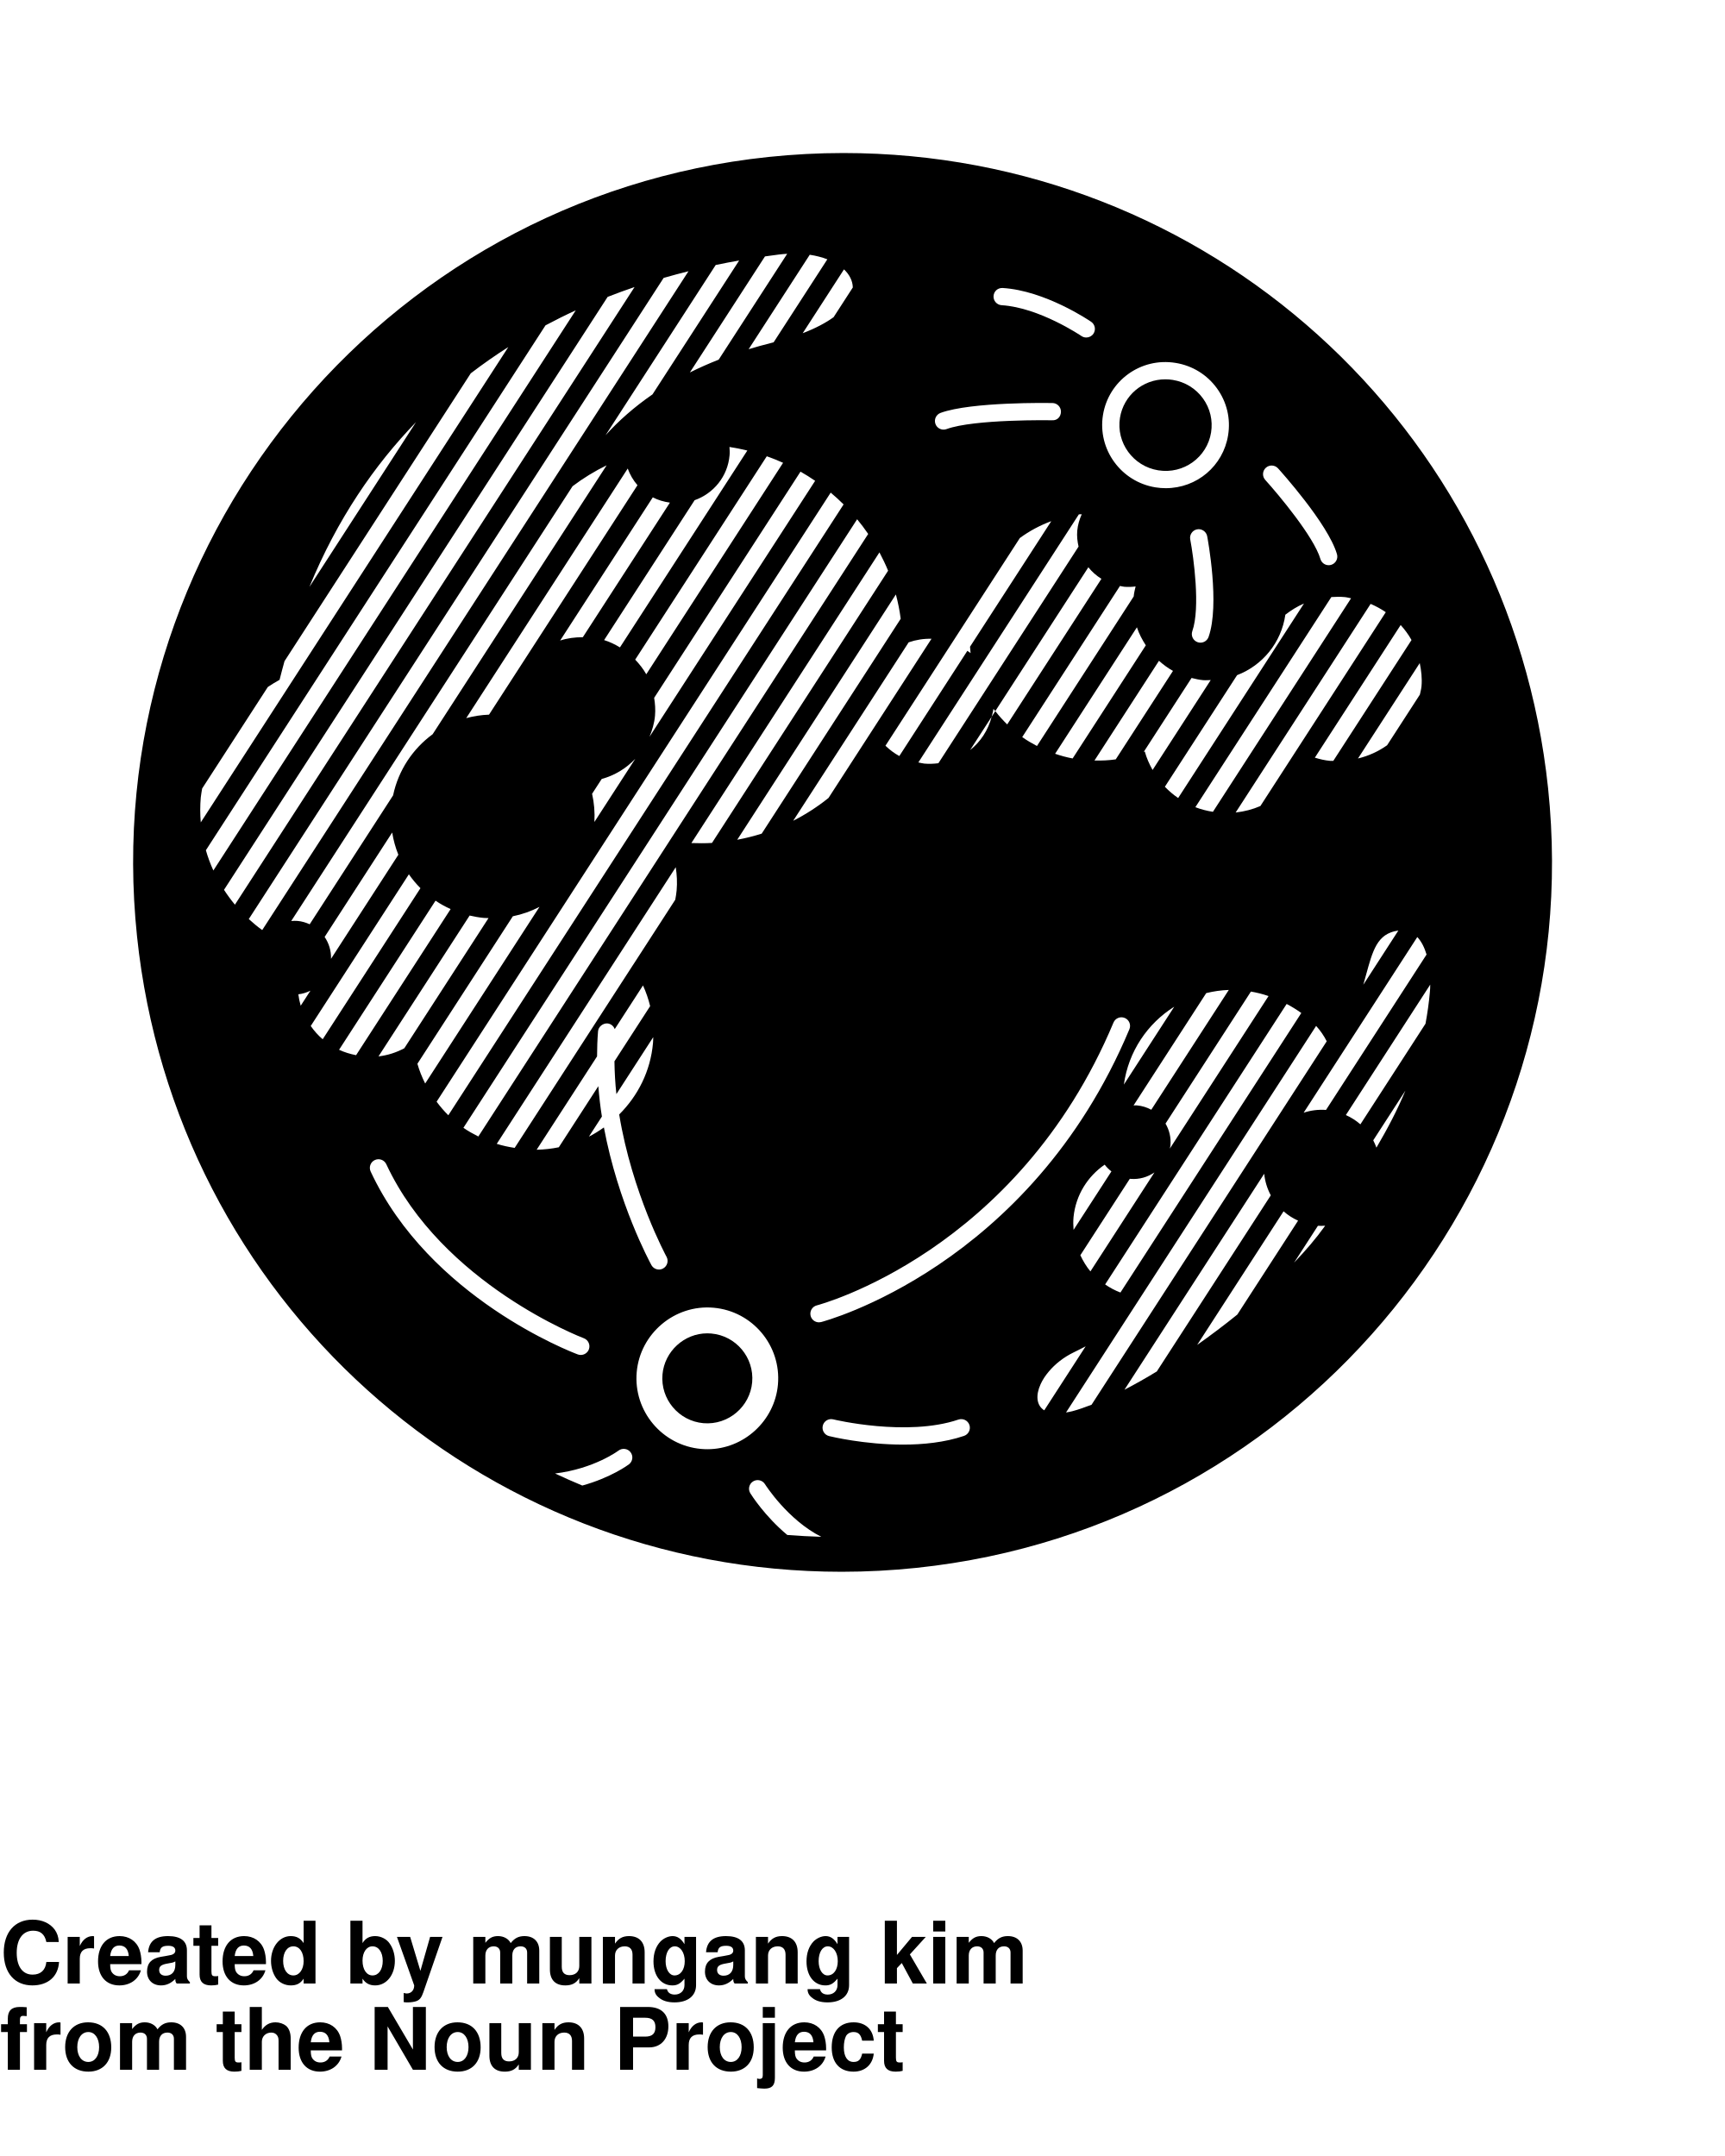
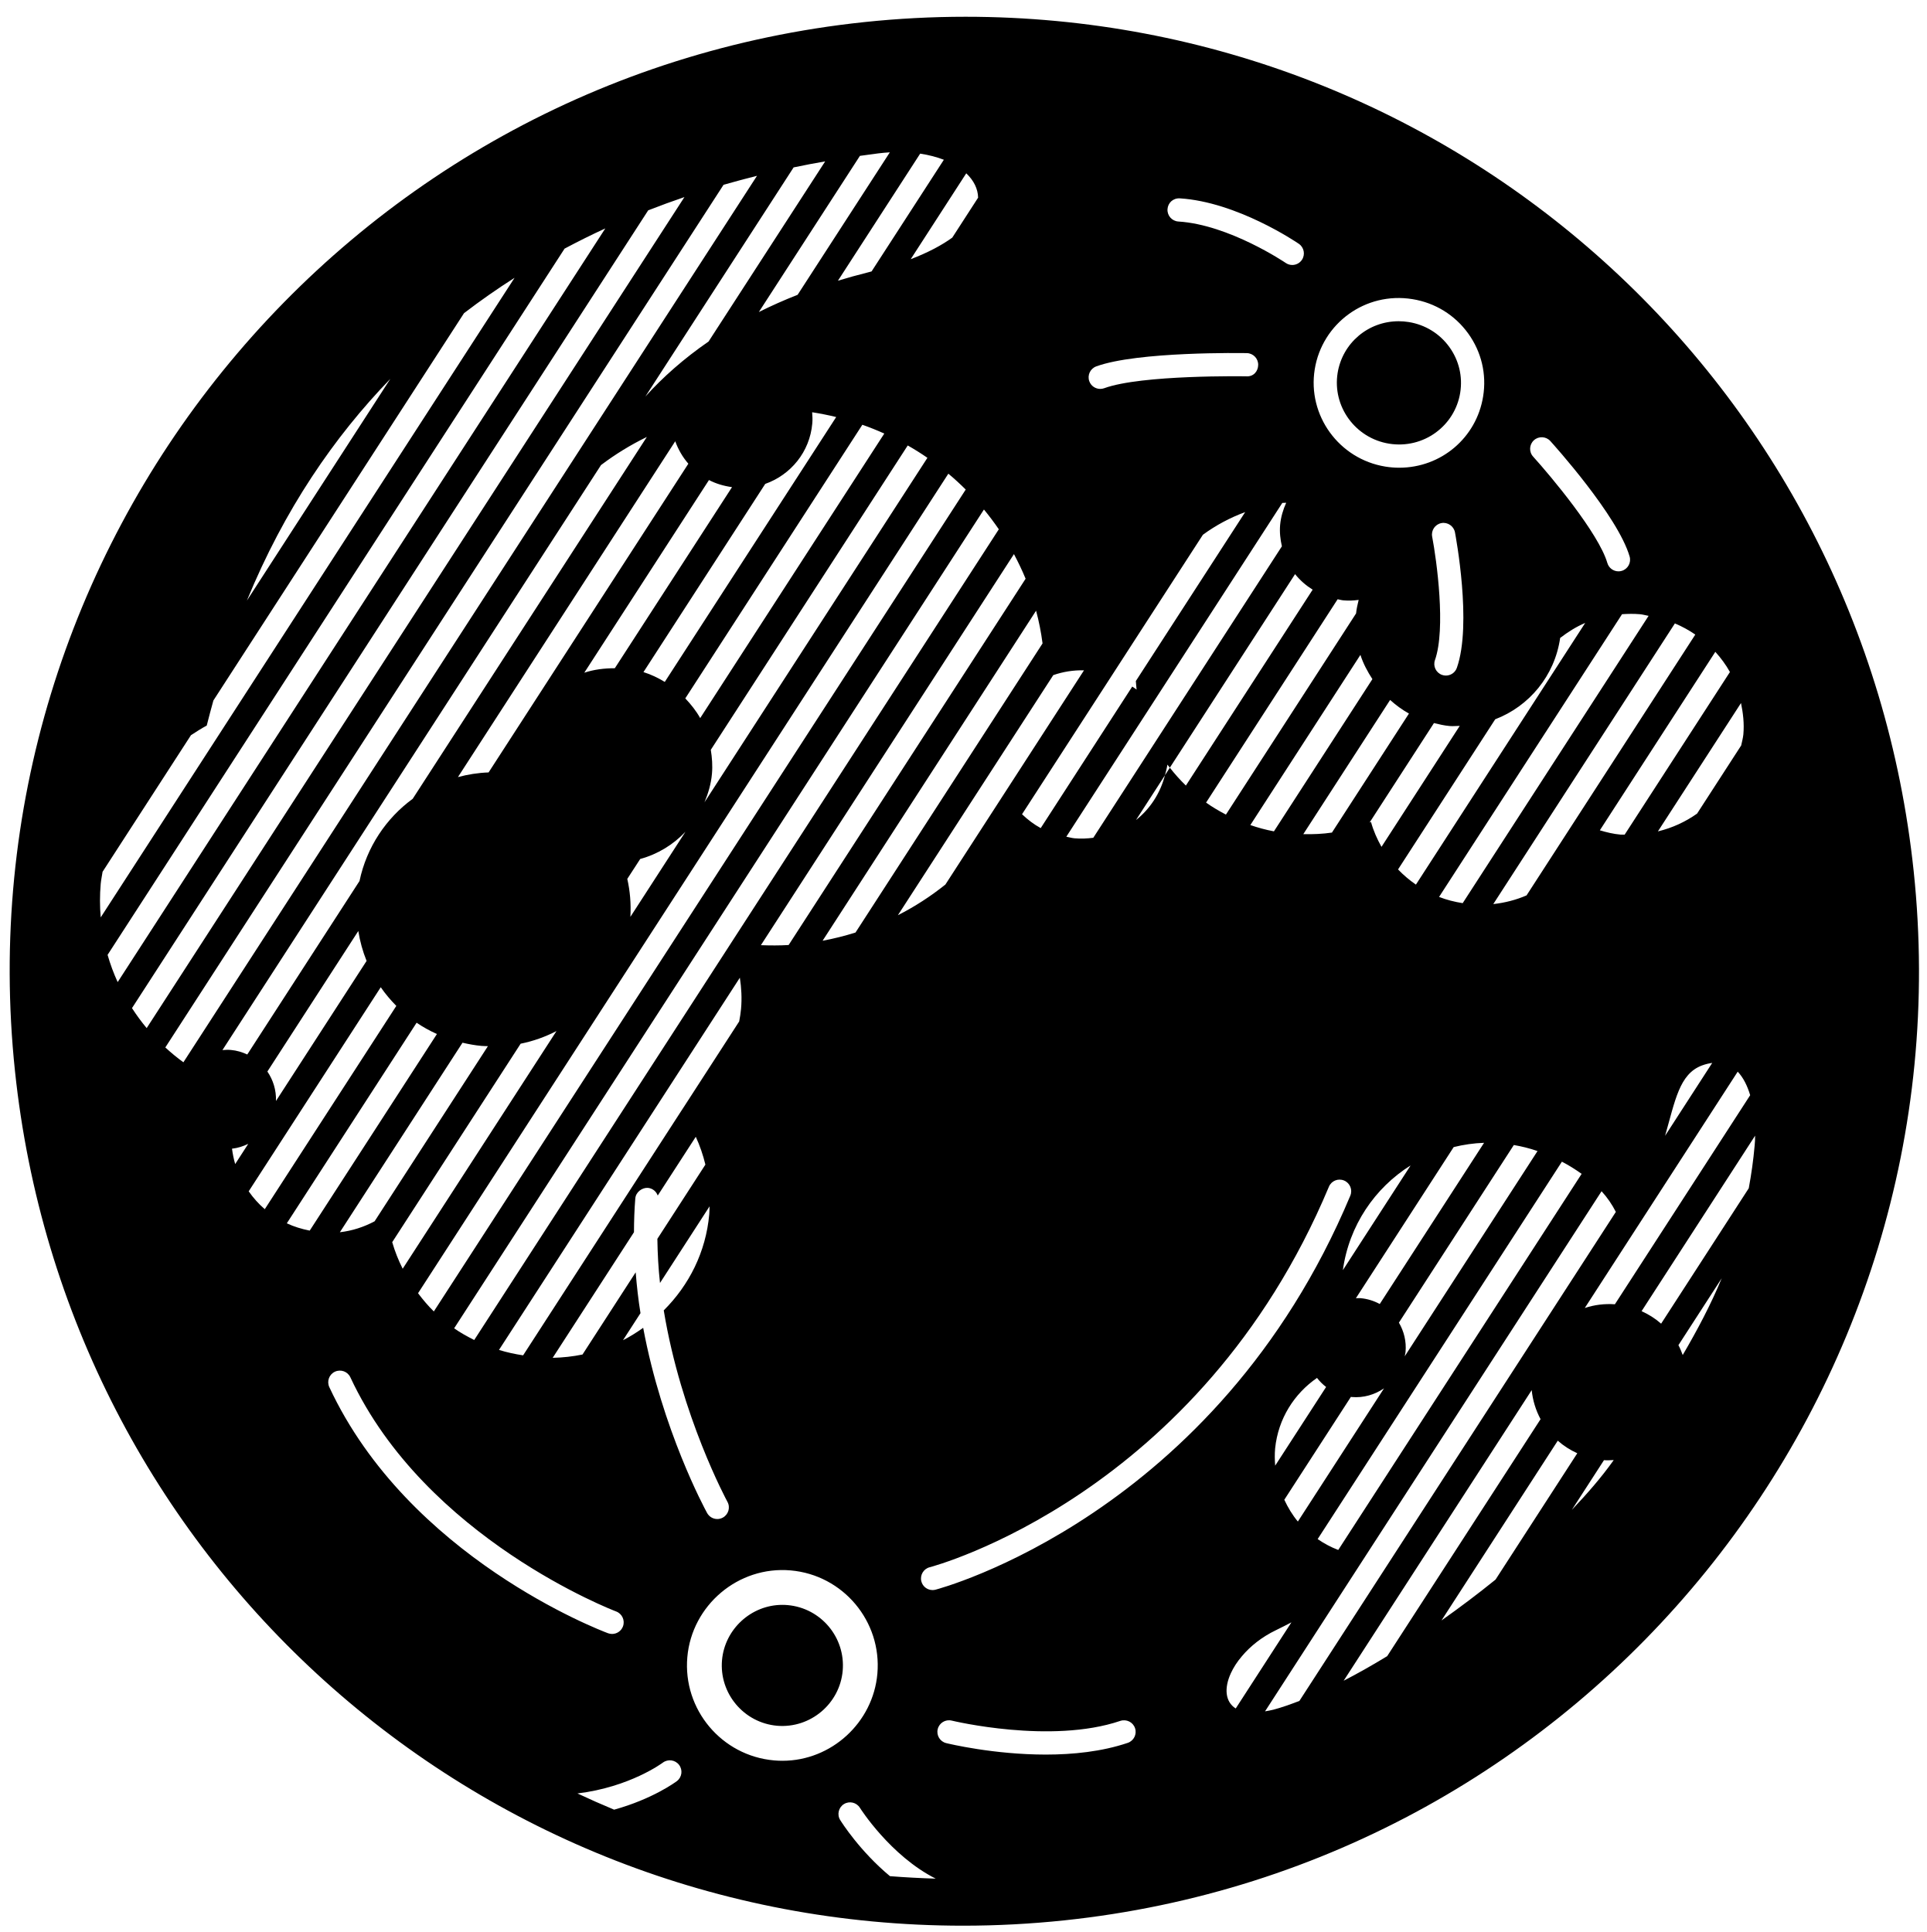
- <svg xmlns="http://www.w3.org/2000/svg" version="1.1" x="0px" y="0px" viewBox="0 0 100 125" enable-background="new 0 0 100 100" xml:space="preserve">
+ <svg xmlns="http://www.w3.org/2000/svg" xml:space="preserve" viewBox="7.3 8.15 83 83.25" y="0px" x="0px" version="1.1" style="max-height: 500px" width="83" height="83.25">
  <g>
    <path d="M40.778,82.513c1.446,0.122,2.702-0.96,2.826-2.371c0.126-1.434-0.938-2.702-2.371-2.828   c-0.078-0.007-0.155-0.01-0.231-0.01c-1.339,0-2.479,1.046-2.597,2.381C38.279,81.118,39.345,82.387,40.778,82.513z" />
    <path d="M67.991,22.027c-0.146-0.024-0.292-0.035-0.435-0.035c-1.313,0-2.42,0.938-2.63,2.229   c-0.232,1.444,0.762,2.812,2.218,3.047c1.476,0.237,2.832-0.761,3.063-2.194c0.112-0.697-0.053-1.396-0.467-1.97   C69.322,22.524,68.7,22.142,67.991,22.027z" />
    <path d="M89.744,45.698C87.534,24.704,69.972,8.872,48.893,8.872c-1.442,0-2.907,0.077-4.351,0.229   C21.99,11.474,5.572,31.751,7.945,54.302c2.208,20.994,19.771,36.826,40.851,36.826c1.443,0,2.907-0.077,4.352-0.229   C75.699,88.526,92.117,68.249,89.744,45.698z M78.863,65.187c-0.25-0.22-0.532-0.399-0.842-0.539l4.891-7.562   c0,0.15-0.006,0.295-0.02,0.42c-0.055,0.637-0.143,1.248-0.254,1.846L78.863,65.187z M81.473,63.23   c-0.466,1.13-1.044,2.221-1.68,3.308c-0.055-0.146-0.111-0.289-0.185-0.425L81.473,63.23z M74.41,70.229   c0.25,0.222,0.532,0.401,0.841,0.542l-3.522,5.444c-0.756,0.613-1.541,1.203-2.328,1.76L74.41,70.229z M67.061,79.514   c-0.643,0.393-1.271,0.746-1.875,1.059l8.101-12.522c0.045,0.446,0.177,0.87,0.382,1.251L67.061,79.514z M63.279,81.443   c-0.396,0.152-0.775,0.287-1.119,0.377c-0.131,0.033-0.246,0.053-0.361,0.072l3.424-5.295l0.896-1.385L76.297,59.48   c0.25,0.273,0.453,0.572,0.615,0.891L63.279,81.443z M34.686,62.974l-2.291,3.542c-0.416,0.086-0.846,0.133-1.285,0.143   l3.502-5.412c0.002-0.482,0.017-0.967,0.057-1.455c0.022-0.276,0.294-0.471,0.539-0.457c0.202,0.017,0.364,0.152,0.428,0.331   l1.639-2.532c0.176,0.383,0.314,0.785,0.414,1.199l-2.069,3.199c0.009,0.642,0.044,1.278,0.113,1.902l2.136-3.303   c-0.004,0.113-0.004,0.225-0.014,0.342c-0.144,1.628-0.874,3.06-1.96,4.141c0.749,4.563,2.718,8.201,2.744,8.25   c0.133,0.241,0.044,0.546-0.198,0.679c-0.076,0.042-0.158,0.062-0.24,0.062c-0.176,0-0.347-0.094-0.438-0.259   c-0.107-0.195-1.932-3.578-2.754-7.98c-0.277,0.196-0.564,0.379-0.87,0.534l0.754-1.166C34.799,64.161,34.734,63.571,34.686,62.974   z M23.703,50.69c0.199,0.288,0.425,0.556,0.671,0.804l-5.667,8.76c-0.266-0.227-0.494-0.486-0.693-0.77L23.703,50.69z    M18.819,54.322l3.917-6.055c0.071,0.447,0.191,0.878,0.357,1.289l-3.904,6.035C19.205,55.123,19.067,54.686,18.819,54.322z    M22.788,46.113l-4.835,7.475c-0.218-0.101-0.452-0.173-0.705-0.195c-0.124-0.011-0.245-0.005-0.365,0.005l16.309-25.208   c0.615-0.466,1.275-0.871,1.975-1.212L25.08,42.57C23.935,43.409,23.096,44.651,22.788,46.113z M17.995,57.438l-0.563,0.871   c-0.063-0.215-0.107-0.437-0.137-0.662C17.544,57.62,17.777,57.544,17.995,57.438z M35.225,17.213   c0.527-0.206,1.049-0.397,1.561-0.571L13.619,52.451c-0.229-0.275-0.439-0.562-0.633-0.861L35.225,17.213z M12.369,50.469   c-0.174-0.379-0.318-0.771-0.434-1.174l19.688-30.432c0.586-0.311,1.172-0.604,1.754-0.87L12.369,50.469z M38.471,16.113   c0.494-0.142,0.973-0.271,1.441-0.387L15.201,53.924c-0.273-0.197-0.531-0.412-0.779-0.639L38.471,16.113z M42.288,25.914   c0.353,0.055,0.695,0.123,1.036,0.206l-7.385,11.414c-0.287-0.173-0.589-0.322-0.918-0.423l5.246-8.11   c1.094-0.386,1.92-1.374,2.027-2.604C42.31,26.233,42.3,26.073,42.288,25.914z M37.922,40.46l8.484-13.115   c0.293,0.166,0.574,0.343,0.848,0.532L37.651,42.72c0.16-0.386,0.283-0.792,0.321-1.231C38.003,41.136,37.976,40.794,37.922,40.46z    M37.465,39.093c-0.174-0.312-0.396-0.59-0.642-0.849l7.628-11.791c0.322,0.113,0.637,0.24,0.945,0.379L37.465,39.093z    M36.829,43.992l-2.371,3.665c0.031-0.562-0.014-1.111-0.134-1.635l0.557-0.859C35.634,44.958,36.302,44.549,36.829,43.992z    M33.787,36.944c-0.456,0-0.9,0.055-1.315,0.193l5.371-8.302c0.302,0.158,0.639,0.257,0.993,0.306L33.787,36.944z M37.826,22.866   c-1.066,0.736-1.969,1.537-2.723,2.371l6.387-9.874c0.475-0.1,0.926-0.184,1.359-0.259L37.826,22.866z M36.39,27.164   c0.129,0.356,0.319,0.685,0.565,0.967l-8.606,13.303c-0.454,0.016-0.896,0.086-1.321,0.201L36.39,27.164z M27.225,53.081   c0.269,0.062,0.542,0.113,0.824,0.138c0.091,0.008,0.181,0.006,0.271,0.01l-4.882,7.547c-0.459,0.244-0.961,0.41-1.496,0.471   L27.225,53.081z M29.73,53.123c0.544-0.109,1.062-0.295,1.544-0.545L24.648,62.82c-0.184-0.367-0.336-0.746-0.451-1.145   L29.73,53.123z M48.156,28.561c0.26,0.217,0.508,0.445,0.748,0.684L25.99,64.66c-0.248-0.242-0.471-0.508-0.68-0.785L48.156,28.561   z M49.689,30.105c0.227,0.275,0.439,0.558,0.641,0.852L38.814,48.755l-0.059,0.092L27.73,65.891   c-0.299-0.152-0.594-0.312-0.865-0.504L49.689,30.105z M50.982,32.026c0.182,0.346,0.354,0.699,0.502,1.062L41.275,48.871   c-0.395,0.024-0.793,0.021-1.195,0.007L50.982,32.026z M39.174,50.279c0.066,0.437,0.092,0.885,0.051,1.344   c-0.016,0.184-0.047,0.363-0.08,0.541l-2.34,3.617l-0.162,0.248l-6.807,10.523c-0.357-0.055-0.705-0.129-1.039-0.234L39.174,50.279   z M41.364,75.819c2.257,0.198,3.933,2.195,3.734,4.453c-0.185,2.104-1.98,3.75-4.089,3.75c-0.12,0-0.24-0.005-0.362-0.016   c-2.258-0.198-3.935-2.195-3.736-4.453C37.106,77.33,39.095,75.62,41.364,75.819z M44.156,48.333   c-0.461,0.145-0.936,0.264-1.418,0.354l9.197-14.222c0.125,0.461,0.217,0.932,0.279,1.41L44.156,48.333z M52.676,37.241   c0.416-0.145,0.861-0.218,1.324-0.207l-5.971,9.23c-0.633,0.508-1.318,0.952-2.047,1.323L52.676,37.241z M80.412,43.208   c-0.502,0.356-1.07,0.618-1.688,0.767l3.58-5.531c0.09,0.435,0.143,0.883,0.102,1.348c-0.016,0.165-0.061,0.319-0.094,0.479   L80.412,43.208z M81.064,53.951l-2.031,3.141c0.434-1.51,0.611-2.666,1.59-3.031C80.781,54.002,80.924,53.971,81.064,53.951z    M77.293,44.113c-0.059-0.003-0.115,0.007-0.174,0.001c-0.312-0.027-0.607-0.099-0.896-0.186l4.975-7.691   c0.24,0.267,0.455,0.557,0.629,0.87L77.293,44.113z M73.066,46.732c-0.447,0.194-0.932,0.32-1.434,0.375l7.824-12.094   c0.311,0.132,0.605,0.292,0.879,0.481L73.066,46.732z M65.498,68.341c0.013,0.001,0.024,0.006,0.037,0.007   c0.514,0.044,0.995-0.104,1.39-0.374l-3.712,5.739c-0.236-0.283-0.426-0.602-0.584-0.938L65.498,68.341z M62.236,71.305   c-0.02-0.244-0.025-0.492-0.002-0.746c0.132-1.281,0.823-2.356,1.804-3.035c0.113,0.146,0.243,0.277,0.392,0.391L62.236,71.305z    M67.187,38.311c0.249,0.223,0.516,0.423,0.812,0.586l-3.318,5.129c-0.402,0.06-0.814,0.076-1.234,0.068L67.187,38.311z    M62.182,43.973c-0.352-0.066-0.689-0.158-1.016-0.271l4.742-7.333c0.12,0.375,0.305,0.719,0.516,1.045L62.182,43.973z    M69.076,39.307c0.22,0.054,0.439,0.107,0.672,0.127c0.149,0.013,0.293-0.004,0.439-0.006l-3.371,5.213   c-0.189-0.338-0.348-0.693-0.451-1.07c-0.02,0.008-0.041,0.013-0.061,0.021L69.076,39.307z M68.999,31.275   c-0.052-0.271,0.126-0.533,0.397-0.585c0.264-0.052,0.533,0.126,0.585,0.397c0.03,0.161,0.744,3.959,0.082,5.839   c-0.072,0.206-0.266,0.334-0.472,0.334c-0.055,0-0.111-0.009-0.166-0.028c-0.261-0.092-0.397-0.377-0.306-0.638   C69.596,35.245,69.194,32.297,68.999,31.275z M68.072,58.367l-2.92,4.514C65.418,60.953,66.529,59.336,68.072,58.367z    M67.566,65.143l4.951-7.654c0.332,0.057,0.674,0.139,1.021,0.26l-5.722,8.846c0.012-0.063,0.03-0.123,0.036-0.188   C67.894,65.947,67.783,65.512,67.566,65.143z M66.741,64.34c-0.25-0.136-0.531-0.226-0.833-0.252   c-0.066-0.006-0.13,0.002-0.195,0.003l4.213-6.513c0.424-0.105,0.859-0.168,1.309-0.184L66.741,64.34z M74.588,58.207   c0.297,0.154,0.578,0.33,0.85,0.525L64.953,74.938c-0.318-0.121-0.613-0.279-0.887-0.469L74.588,58.207z M70.314,47.067   c-0.354-0.056-0.695-0.142-1.018-0.268l7.883-12.183c0.252-0.017,0.512-0.022,0.773,0.001c0.127,0.011,0.246,0.049,0.371,0.07   L70.314,47.067z M68.299,46.268c-0.279-0.193-0.537-0.411-0.77-0.654l4.186-6.47c1.463-0.561,2.563-1.87,2.798-3.505   c0.333-0.255,0.688-0.482,1.079-0.647L68.299,46.268z M71.194,25.235c-0.286,1.778-1.808,3.069-3.616,3.069   c-0.196,0-0.395-0.016-0.594-0.048c-1.999-0.324-3.365-2.206-3.044-4.194c0.319-1.972,2.175-3.352,4.21-3.022   c0.974,0.157,1.826,0.683,2.401,1.479C71.122,23.311,71.351,24.274,71.194,25.235z M64.926,33.972   c0.083,0.014,0.162,0.04,0.248,0.047c0.225,0.02,0.443,0.01,0.658-0.019c-0.045,0.191-0.092,0.381-0.111,0.582l-5.607,8.669   c-0.297-0.156-0.586-0.325-0.855-0.517L64.926,33.972z M58.389,42c-0.248-0.241-0.48-0.498-0.691-0.771l-0.211,0.327   c-0.201,0.776-0.641,1.45-1.248,1.93l1.248-1.93c0.039-0.151,0.084-0.3,0.104-0.458c0.033,0.045,0.072,0.086,0.107,0.131   l5.395-8.34c0.211,0.266,0.468,0.488,0.757,0.67L58.389,42z M62.525,31.69L54.4,44.25c-0.268,0.034-0.537,0.046-0.814,0.022   c-0.121-0.011-0.23-0.047-0.348-0.068l9.305-14.383c0.055-0.007,0.112-0.002,0.167-0.007c-0.133,0.296-0.23,0.614-0.261,0.956   C62.421,31.088,62.458,31.395,62.525,31.69z M63.386,19.35c-0.098,0.142-0.254,0.218-0.414,0.218c-0.097,0-0.195-0.028-0.281-0.087   c-0.024-0.016-2.439-1.65-4.626-1.786c-0.275-0.017-0.485-0.254-0.468-0.53c0.018-0.274,0.238-0.482,0.53-0.468   c2.465,0.154,5.021,1.885,5.128,1.959C63.482,18.811,63.541,19.122,63.386,19.35z M61.013,23.366   c0.276,0.005,0.496,0.233,0.491,0.509c-0.005,0.276-0.201,0.51-0.509,0.491c-0.047-0.001-4.518-0.076-6.124,0.512   c-0.057,0.021-0.115,0.03-0.172,0.03c-0.204,0-0.396-0.125-0.47-0.328c-0.095-0.259,0.038-0.546,0.298-0.642   C56.309,23.288,60.823,23.363,61.013,23.366z M55.195,37.264l1.146-1.773l2.781-4.298c0.553-0.406,1.166-0.735,1.822-0.977   l-4.711,7.28c0.012,0.123,0.018,0.247,0.033,0.368c-0.059-0.047-0.125-0.085-0.188-0.13l-3.943,6.099   c-0.299-0.162-0.564-0.367-0.805-0.597L55.195,37.264z M47.354,75.682c0.115-0.029,11.613-3.073,17.196-16.395   c0.106-0.255,0.397-0.375,0.654-0.268c0.255,0.106,0.375,0.399,0.268,0.654c-5.783,13.8-17.754,16.947-17.874,16.978   c-0.041,0.01-0.082,0.015-0.122,0.015c-0.224,0-0.428-0.151-0.484-0.378C46.925,76.021,47.087,75.749,47.354,75.682z M60.326,80.25   c0.111-0.244,0.271-0.494,0.477-0.734c0.361-0.43,0.855-0.828,1.465-1.121c0.236-0.113,0.453-0.227,0.668-0.338l-2.4,3.711   C60.078,81.48,60.033,80.889,60.326,80.25z M82.162,54.328c0.244,0.258,0.418,0.615,0.537,1.014l-5.828,9.009   c-0.452-0.031-0.891,0.025-1.297,0.161L82.162,54.328z M77.166,32.749c-0.047,0.014-0.095,0.02-0.141,0.02   c-0.217,0-0.416-0.142-0.479-0.36c-0.374-1.279-2.435-3.742-3.197-4.583c-0.186-0.205-0.17-0.521,0.034-0.706   s0.521-0.17,0.706,0.034c0.118,0.13,2.901,3.212,3.416,4.974C77.583,32.394,77.431,32.671,77.166,32.749z M49.438,16.667   l-1.113,1.722c-0.447,0.324-1.035,0.64-1.791,0.93l2.393-3.701C49.246,15.921,49.43,16.281,49.438,16.667z M44.848,19.846   c-0.053,0.013-0.104,0.028-0.158,0.042c-0.445,0.111-0.875,0.231-1.291,0.358l3.543-5.476c0.373,0.057,0.715,0.146,1.02,0.264   L44.848,19.846z M45.635,14.714l-3.973,6.139c-0.588,0.231-1.145,0.479-1.67,0.742l4.354-6.729c0.279-0.04,0.547-0.077,0.793-0.107   C45.307,14.737,45.473,14.725,45.635,14.714z M11.639,46.233c0.016-0.177,0.055-0.345,0.08-0.518l3.807-5.885   c0.223-0.145,0.445-0.29,0.68-0.415c0.09-0.37,0.191-0.722,0.287-1.081l10.797-16.689c0.719-0.551,1.445-1.058,2.178-1.524   L11.639,47.68C11.598,47.207,11.596,46.724,11.639,46.233z M17.936,34.03c1.617-3.941,3.771-7.066,6.18-9.555L17.936,34.03z    M19.656,60.863l5.592-8.644c0.274,0.188,0.568,0.349,0.875,0.487l-5.48,8.471C20.297,61.109,19.965,61.008,19.656,60.863z    M21.73,67.256c0.25-0.115,0.547-0.009,0.664,0.242c3.24,6.952,11.369,10.06,11.45,10.09c0.259,0.097,0.39,0.385,0.294,0.644   c-0.075,0.201-0.267,0.325-0.469,0.325c-0.059,0-0.117-0.01-0.175-0.031c-0.35-0.131-8.591-3.275-12.007-10.605   C21.371,67.67,21.479,67.372,21.73,67.256z M35.854,84.103c0.221-0.165,0.532-0.124,0.7,0.094c0.168,0.219,0.127,0.532-0.092,0.7   c-0.059,0.045-1.05,0.774-2.705,1.232c-0.533-0.222-1.06-0.455-1.58-0.699C34.44,85.156,35.838,84.115,35.854,84.103z    M43.497,86.576c-0.146-0.234-0.073-0.543,0.161-0.688c0.236-0.146,0.543-0.072,0.688,0.161c0.017,0.027,1.312,2.067,3.266,3.052   c-0.661-0.021-1.318-0.055-1.972-0.107C44.337,87.909,43.554,86.667,43.497,86.576z M48.064,83.261   c-0.268-0.065-0.432-0.336-0.366-0.604c0.065-0.267,0.333-0.431,0.604-0.366c0.043,0.011,4.272,1.025,7.262,0.012   c0.263-0.086,0.546,0.052,0.634,0.313c0.089,0.262-0.052,0.545-0.313,0.634c-1.12,0.379-2.369,0.505-3.535,0.505   C50.114,83.754,48.186,83.291,48.064,83.261z M76.401,71.069c0.142,0.01,0.28,0.002,0.419-0.005   c-0.013,0.018-0.024,0.035-0.037,0.053c-0.484,0.678-1.09,1.383-1.766,2.092L76.401,71.069z" />
  </g>
-   <text x="0" y="115" fill="#000000" font-size="5px" font-weight="bold" font-family="'Helvetica Neue', Helvetica, Arial-Unicode, Arial, Sans-serif">Created by mungang kim</text>
-   <text x="0" y="120" fill="#000000" font-size="5px" font-weight="bold" font-family="'Helvetica Neue', Helvetica, Arial-Unicode, Arial, Sans-serif">from the Noun Project</text>
+   <text font-family="'Helvetica Neue', Helvetica, Arial-Unicode, Arial, Sans-serif" font-weight="bold" font-size="5px" fill="#000000" y="115" x="0">Created by mungang kim</text>
+   <text font-family="'Helvetica Neue', Helvetica, Arial-Unicode, Arial, Sans-serif" font-weight="bold" font-size="5px" fill="#000000" y="120" x="0">from the Noun Project</text>
</svg>
